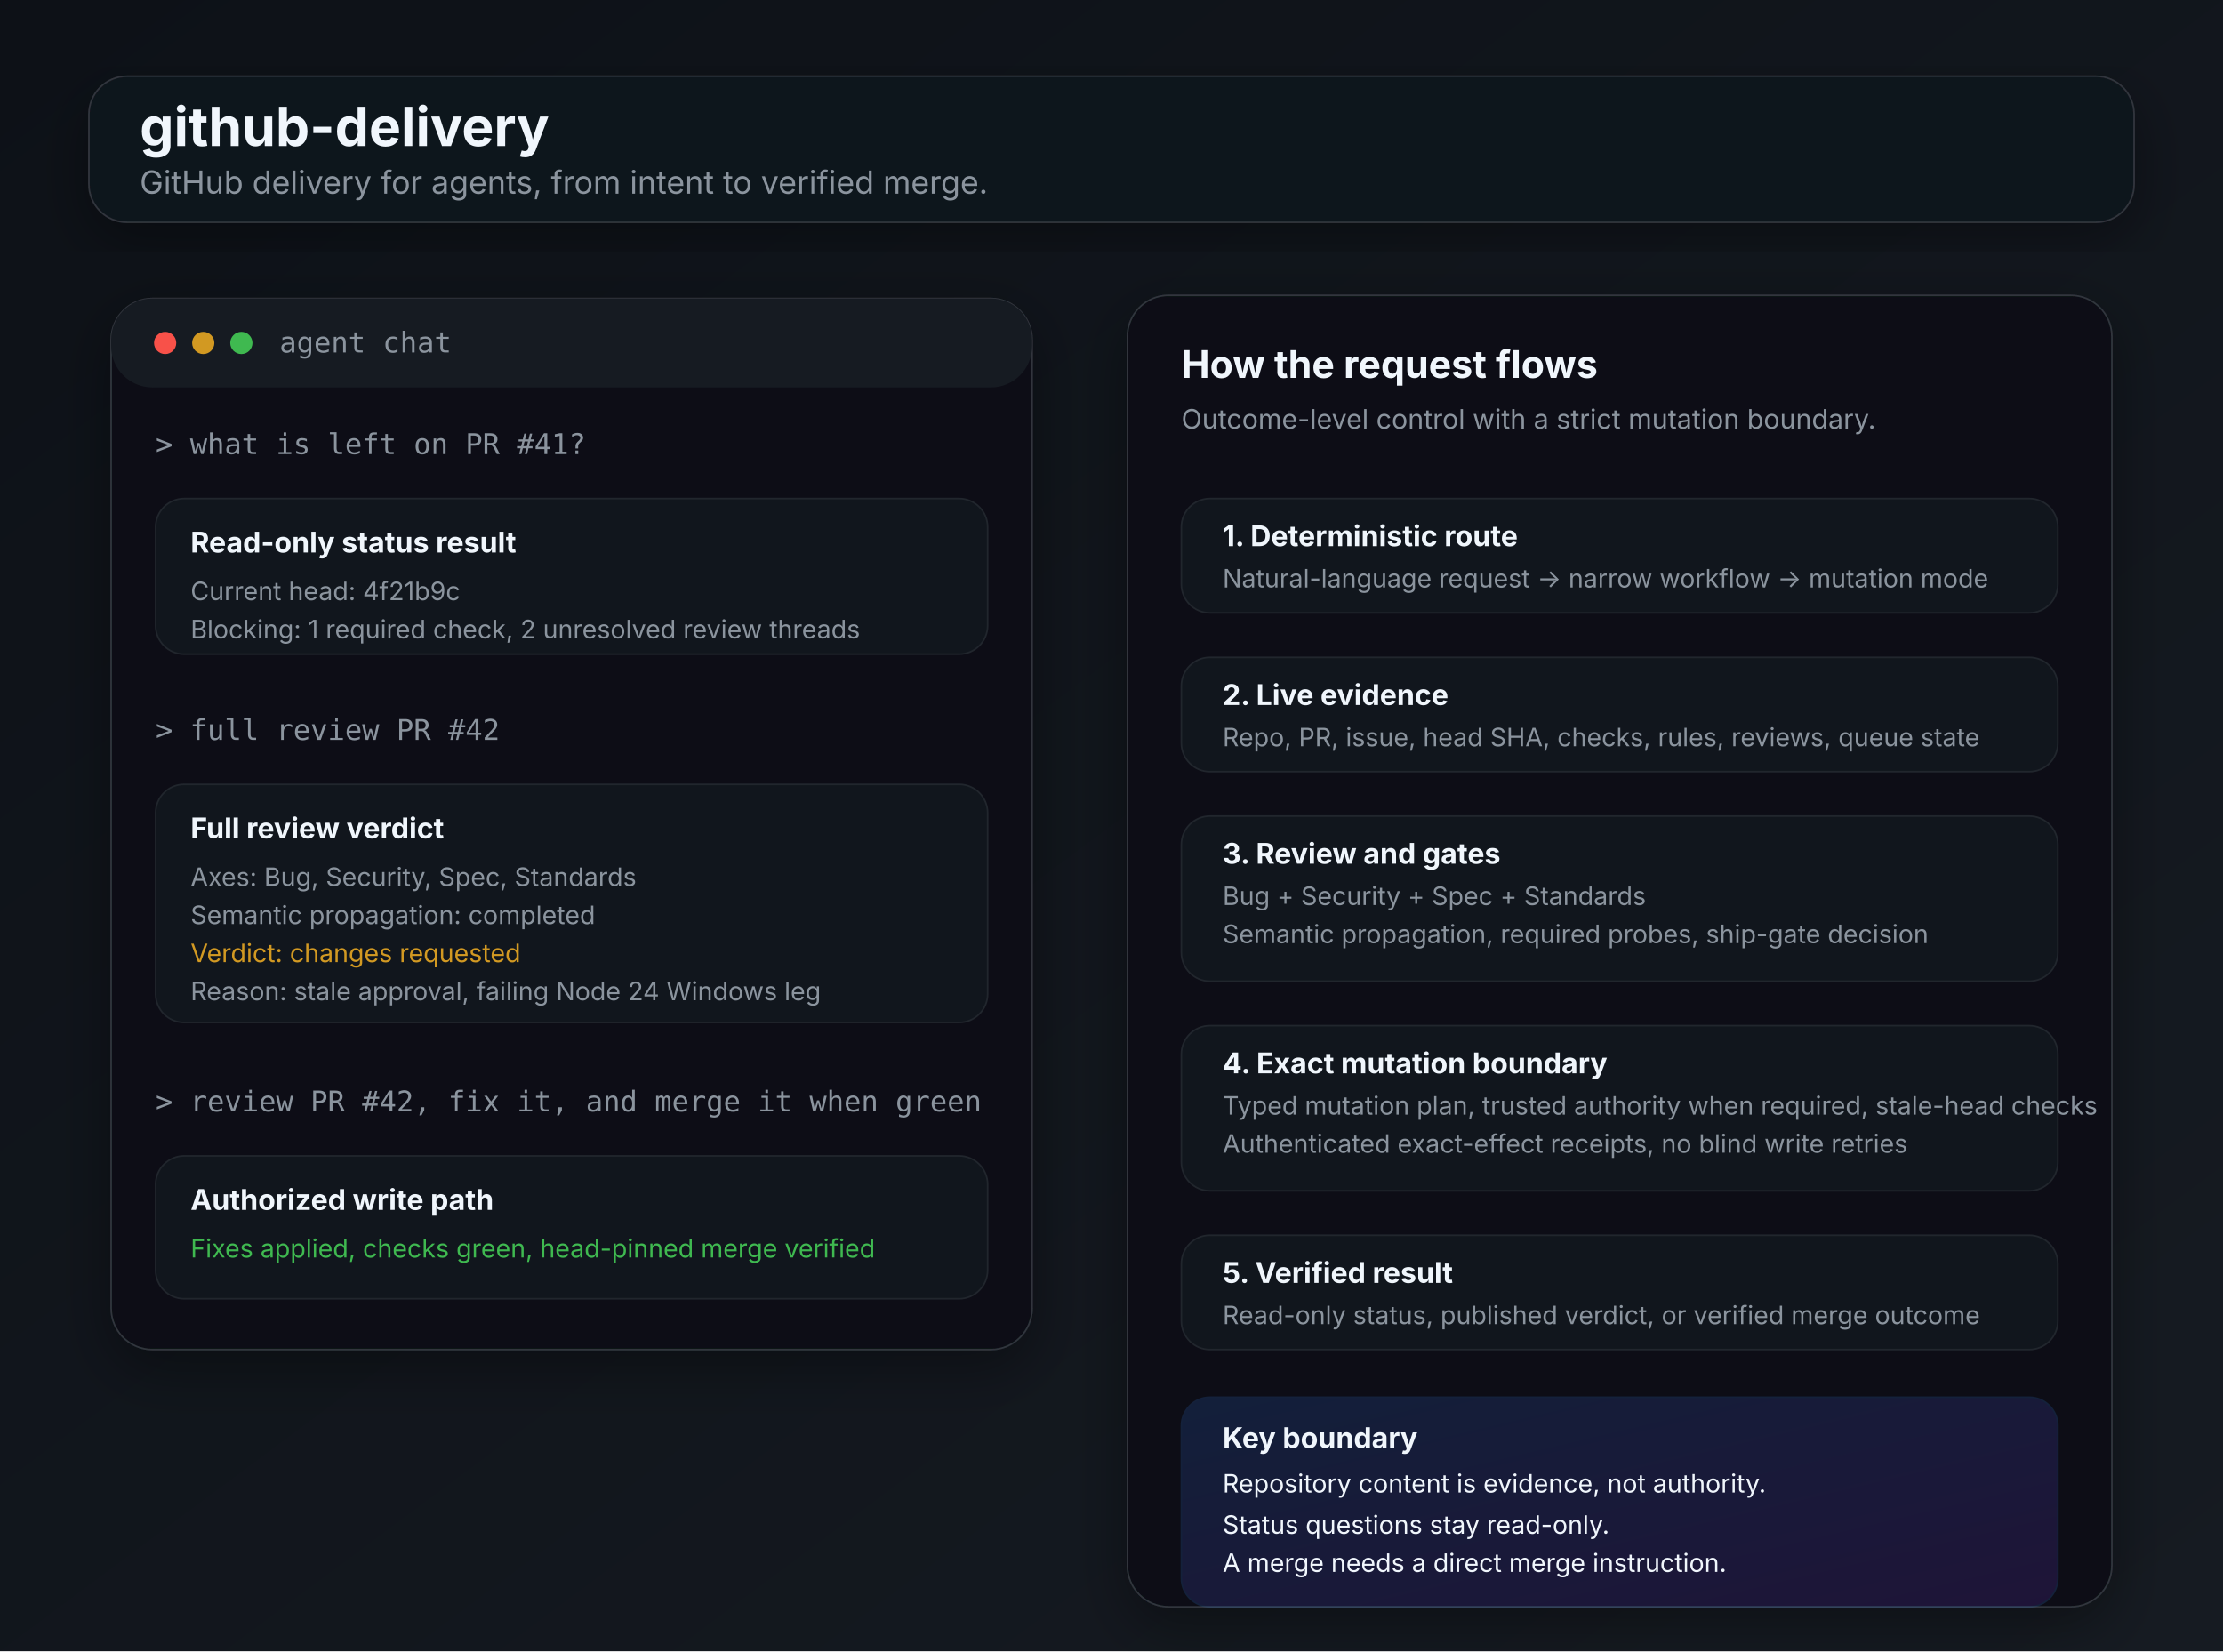
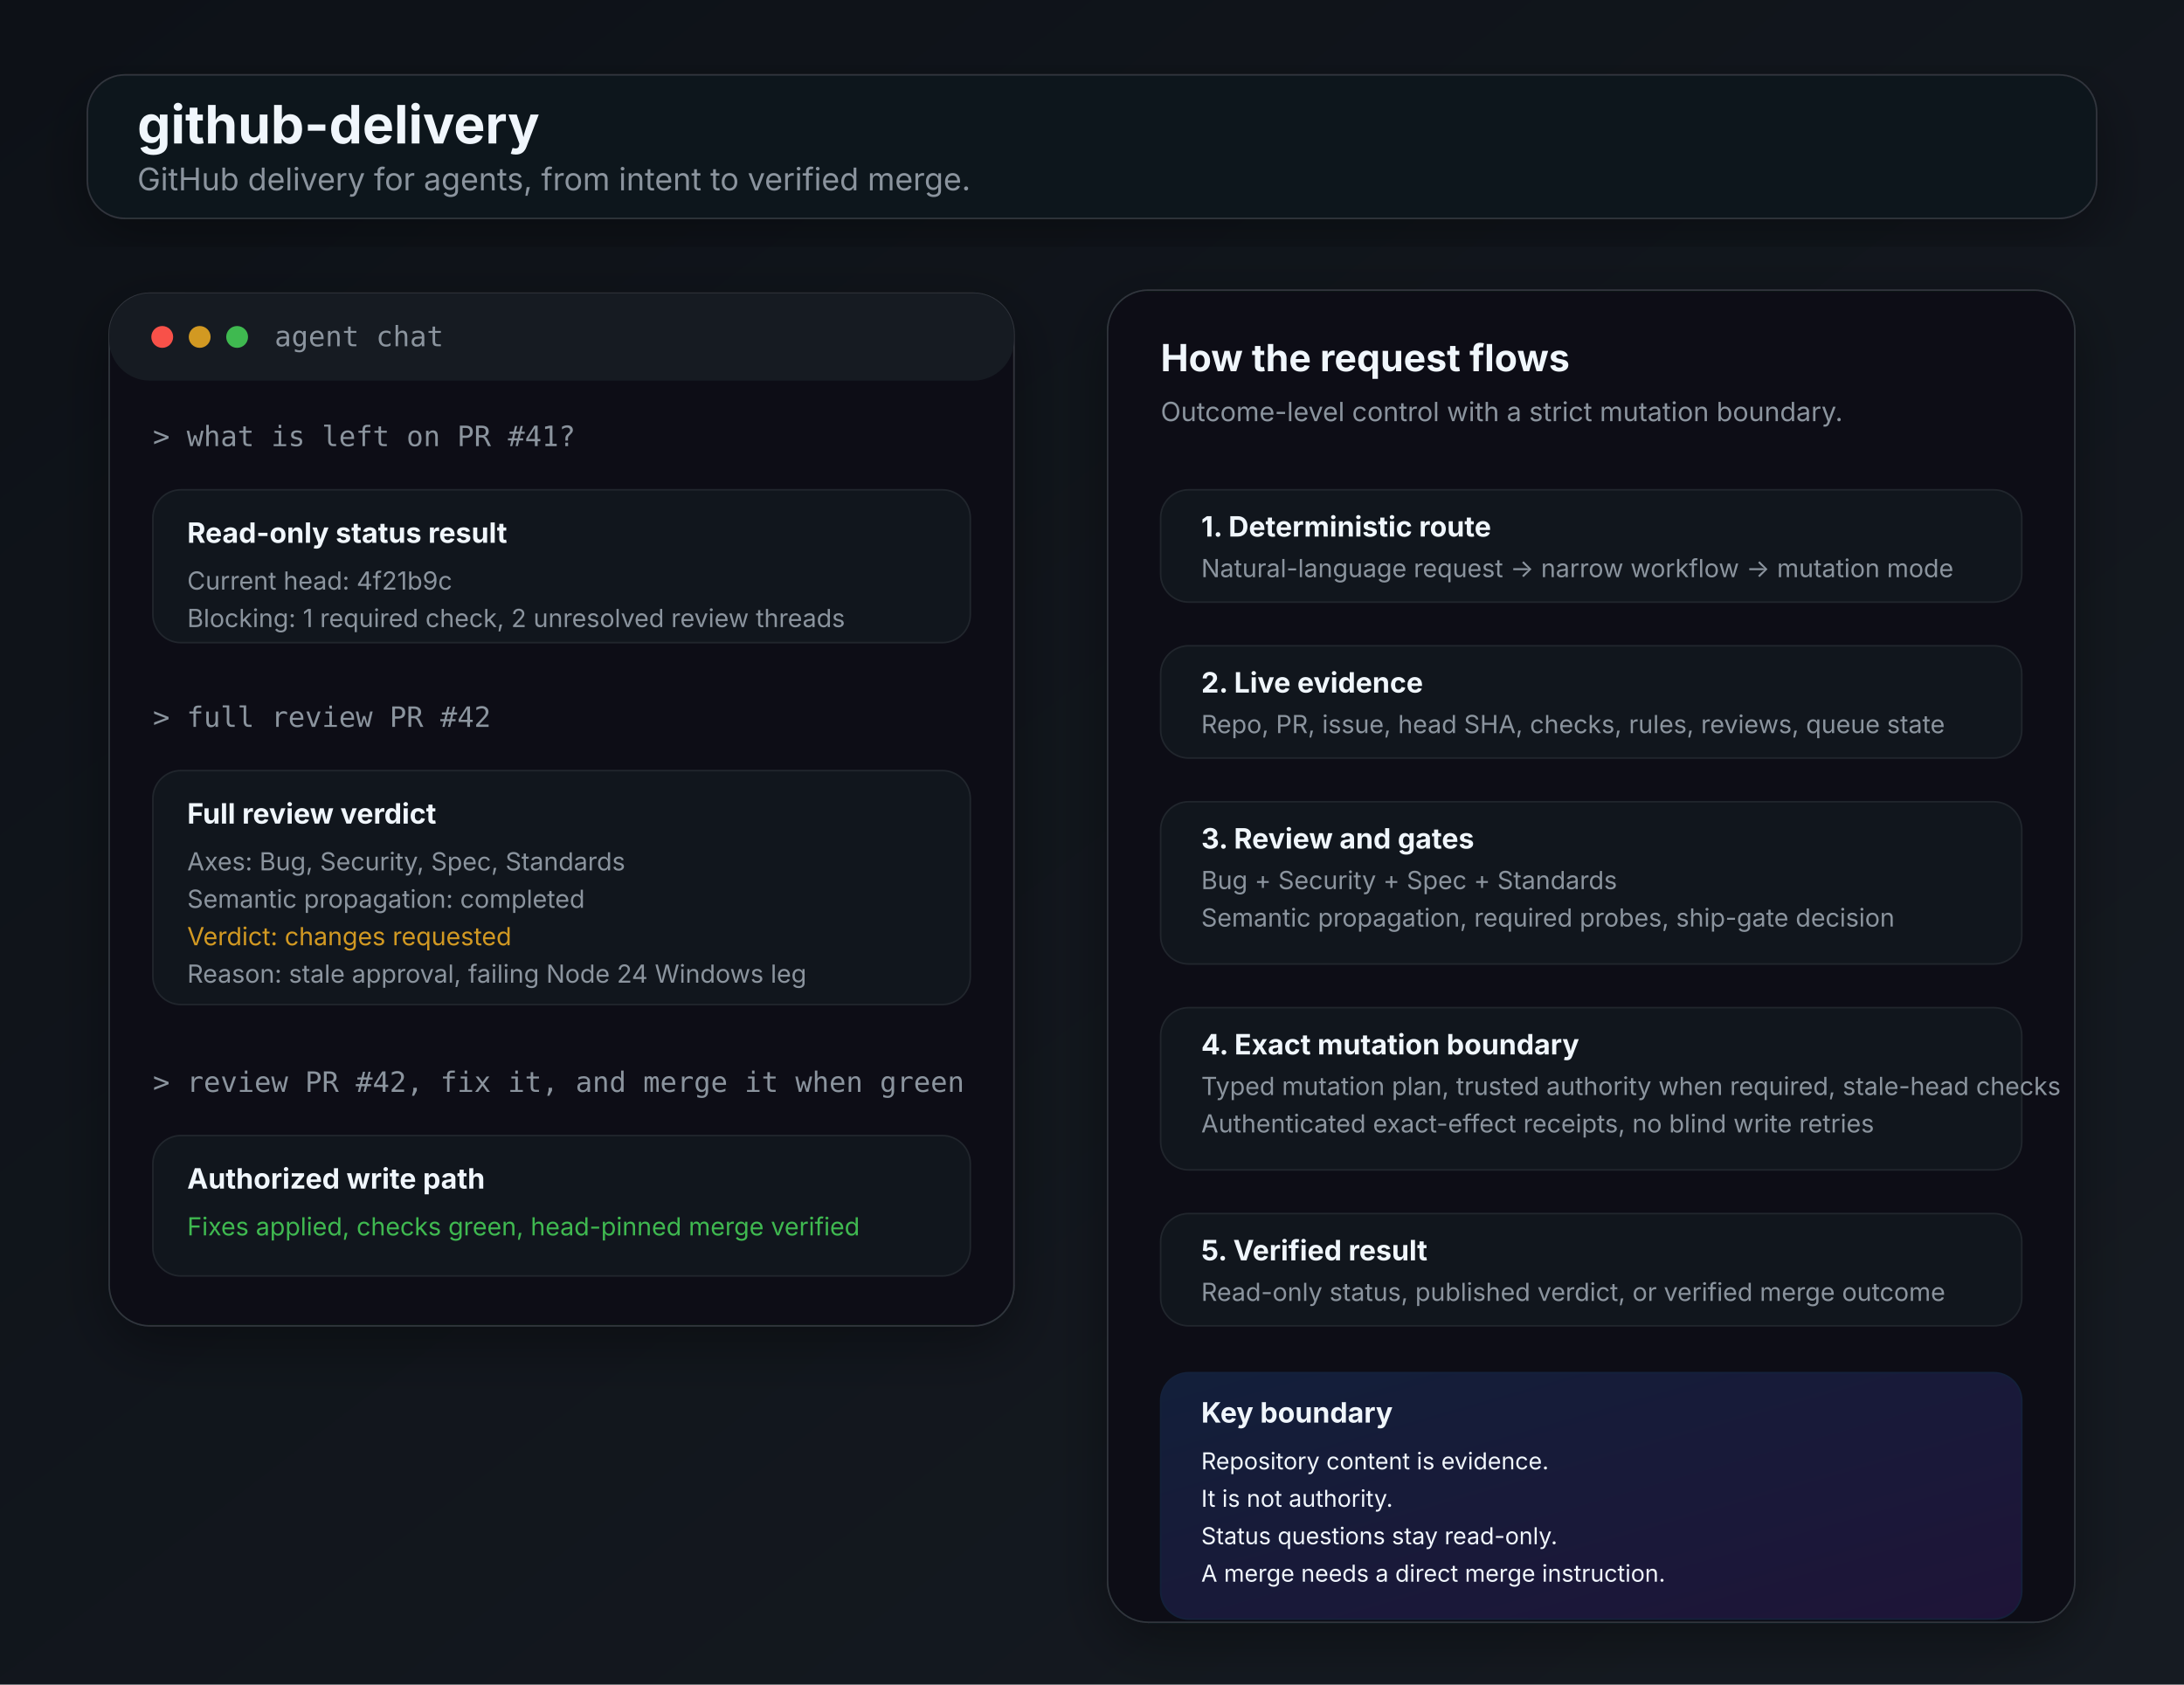
- <svg xmlns="http://www.w3.org/2000/svg" width="1400" height="1040" viewBox="0 0 1400 1040" role="img" aria-labelledby="title desc">
+ <svg xmlns="http://www.w3.org/2000/svg" width="1400" height="1080" viewBox="0 0 1400 1080" role="img" aria-labelledby="title desc">
  <defs>
    <linearGradient id="bg" x1="0" y1="0" x2="1" y2="1">
      <stop offset="0%" stop-color="#0d1117" />
      <stop offset="100%" stop-color="#161b22" />
    </linearGradient>
    <linearGradient id="accent" x1="0" y1="0" x2="1" y2="1">
      <stop offset="0%" stop-color="#2f81f7" />
      <stop offset="100%" stop-color="#7c3aed" />
    </linearGradient>
    <filter id="shadow" x="-20%" y="-20%" width="140%" height="140%">
      <feDropShadow dx="0" dy="12" stdDeviation="18" flood-color="#000000" flood-opacity="0.35" />
    </filter>
    <style>
      text { font-family: Inter, Segoe UI, Helvetica, Arial, sans-serif; }
      .mono { font-family: ui-monospace, SFMono-Regular, Menlo, Consolas, monospace; }
      .muted { fill: #8b949e; }
      .white { fill: #f0f6fc; }
-       .blue { fill: #79c0ff; }
      .green { fill: #3fb950; }
      .yellow { fill: #d29922; }
-       .red { fill: #f85149; }
    </style>
  </defs>
-   <rect x="0" y="0" width="1400" height="1040" fill="url(#bg)" />
+   <rect x="0" y="0" width="1400" height="1080" fill="url(#bg)" />
  <rect x="56" y="48" width="1288" height="92" rx="24" fill="#11161d" stroke="#30363d" filter="url(#shadow)" />
  <text x="88" y="92" font-size="34" font-weight="700" class="white">github-delivery</text>
  <text x="88" y="122" font-size="20" class="muted">GitHub delivery for agents, from intent to verified merge.</text>
  <rect x="70" y="188" width="580" height="662" rx="26" fill="#0b0f14" stroke="#30363d" filter="url(#shadow)" />
  <rect x="70" y="188" width="580" height="56" rx="26" fill="#161b22" />
  <circle cx="104" cy="216" r="7" fill="#f85149" />
  <circle cx="128" cy="216" r="7" fill="#d29922" />
  <circle cx="152" cy="216" r="7" fill="#3fb950" />
  <text x="176" y="222" font-size="18" class="muted mono">agent chat</text>
  <text x="98" y="286" font-size="18" class="muted mono">&gt; what is left on PR #41?</text>
  <rect x="98" y="314" width="524" height="98" rx="18" fill="#11161d" stroke="#21262d" />
  <text x="120" y="348" font-size="18" font-weight="700" class="white">Read-only status result</text>
  <text x="120" y="378" font-size="16" class="muted">Current head: 4f21b9c</text>
  <text x="120" y="402" font-size="16" class="muted">Blocking: 1 required check, 2 unresolved review threads</text>
  <text x="98" y="466" font-size="18" class="muted mono">&gt; full review PR #42</text>
  <rect x="98" y="494" width="524" height="150" rx="18" fill="#11161d" stroke="#21262d" />
  <text x="120" y="528" font-size="18" font-weight="700" class="white">Full review verdict</text>
  <text x="120" y="558" font-size="16" class="muted">Axes: Bug, Security, Spec, Standards</text>
  <text x="120" y="582" font-size="16" class="muted">Semantic propagation: completed</text>
  <text x="120" y="606" font-size="16" class="yellow">Verdict: changes requested</text>
  <text x="120" y="630" font-size="16" class="muted">Reason: stale approval, failing Node 24 Windows leg</text>
  <text x="98" y="700" font-size="18" class="muted mono">&gt; review PR #42, fix it, and merge it when green</text>
  <rect x="98" y="728" width="524" height="90" rx="18" fill="#11161d" stroke="#21262d" />
  <text x="120" y="762" font-size="18" font-weight="700" class="white">Authorized write path</text>
  <text x="120" y="792" font-size="16" class="green">Fixes applied, checks green, head-pinned merge verified</text>
  <g transform="translate(710, 186)">
-     <rect x="0" y="0" width="620" height="826" rx="26" fill="#0b0f14" stroke="#30363d" filter="url(#shadow)" />
+     <rect x="0" y="0" width="620" height="854" rx="26" fill="#0b0f14" stroke="#30363d" filter="url(#shadow)" />
    <text x="34" y="52" font-size="24" font-weight="700" class="white">How the request flows</text>
    <text x="34" y="84" font-size="17" class="muted">Outcome-level control with a strict mutation boundary.</text>
    <rect x="34" y="128" width="552" height="72" rx="18" fill="#11161d" stroke="#21262d" />
    <text x="60" y="158" font-size="18" font-weight="700" class="white">1. Deterministic route</text>
    <text x="60" y="184" font-size="16" class="muted">Natural-language request → narrow workflow → mutation mode</text>
    <rect x="34" y="228" width="552" height="72" rx="18" fill="#11161d" stroke="#21262d" />
    <text x="60" y="258" font-size="18" font-weight="700" class="white">2. Live evidence</text>
    <text x="60" y="284" font-size="16" class="muted">Repo, PR, issue, head SHA, checks, rules, reviews, queue state</text>
    <rect x="34" y="328" width="552" height="104" rx="18" fill="#11161d" stroke="#21262d" />
    <text x="60" y="358" font-size="18" font-weight="700" class="white">3. Review and gates</text>
    <text x="60" y="384" font-size="16" class="muted">Bug + Security + Spec + Standards</text>
    <text x="60" y="408" font-size="16" class="muted">Semantic propagation, required probes, ship-gate decision</text>
    <rect x="34" y="460" width="552" height="104" rx="18" fill="#11161d" stroke="#21262d" />
    <text x="60" y="490" font-size="18" font-weight="700" class="white">4. Exact mutation boundary</text>
    <text x="60" y="516" font-size="16" class="muted">Typed mutation plan, trusted authority when required, stale-head checks</text>
    <text x="60" y="540" font-size="16" class="muted">Authenticated exact-effect receipts, no blind write retries</text>
    <rect x="34" y="592" width="552" height="72" rx="18" fill="#11161d" stroke="#21262d" />
    <text x="60" y="622" font-size="18" font-weight="700" class="white">5. Verified result</text>
    <text x="60" y="648" font-size="16" class="muted">Read-only status, published verdict, or verified merge outcome</text>
-     <rect x="34" y="694" width="552" height="132" rx="18" fill="url(#accent)" opacity="0.16" stroke="#388bfd" />
+     <rect x="34" y="694" width="552" height="158" rx="18" fill="url(#accent)" opacity="0.16" stroke="#388bfd" />
    <text x="60" y="726" font-size="18" font-weight="700" class="white">Key boundary</text>
-     <text x="60" y="754" font-size="16" class="white">Repository content is evidence, not authority.</text>
-     <text x="60" y="780" font-size="16" class="white">Status questions stay read-only.</text>
-     <text x="60" y="804" font-size="16" class="white">A merge needs a direct merge instruction.</text>
+     <text x="60" y="756" font-size="15" class="white">Repository content is evidence.</text>
+     <text x="60" y="780" font-size="15" class="white">It is not authority.</text>
+     <text x="60" y="804" font-size="15" class="white">Status questions stay read-only.</text>
+     <text x="60" y="828" font-size="15" class="white">A merge needs a direct merge instruction.</text>
  </g>
</svg>
